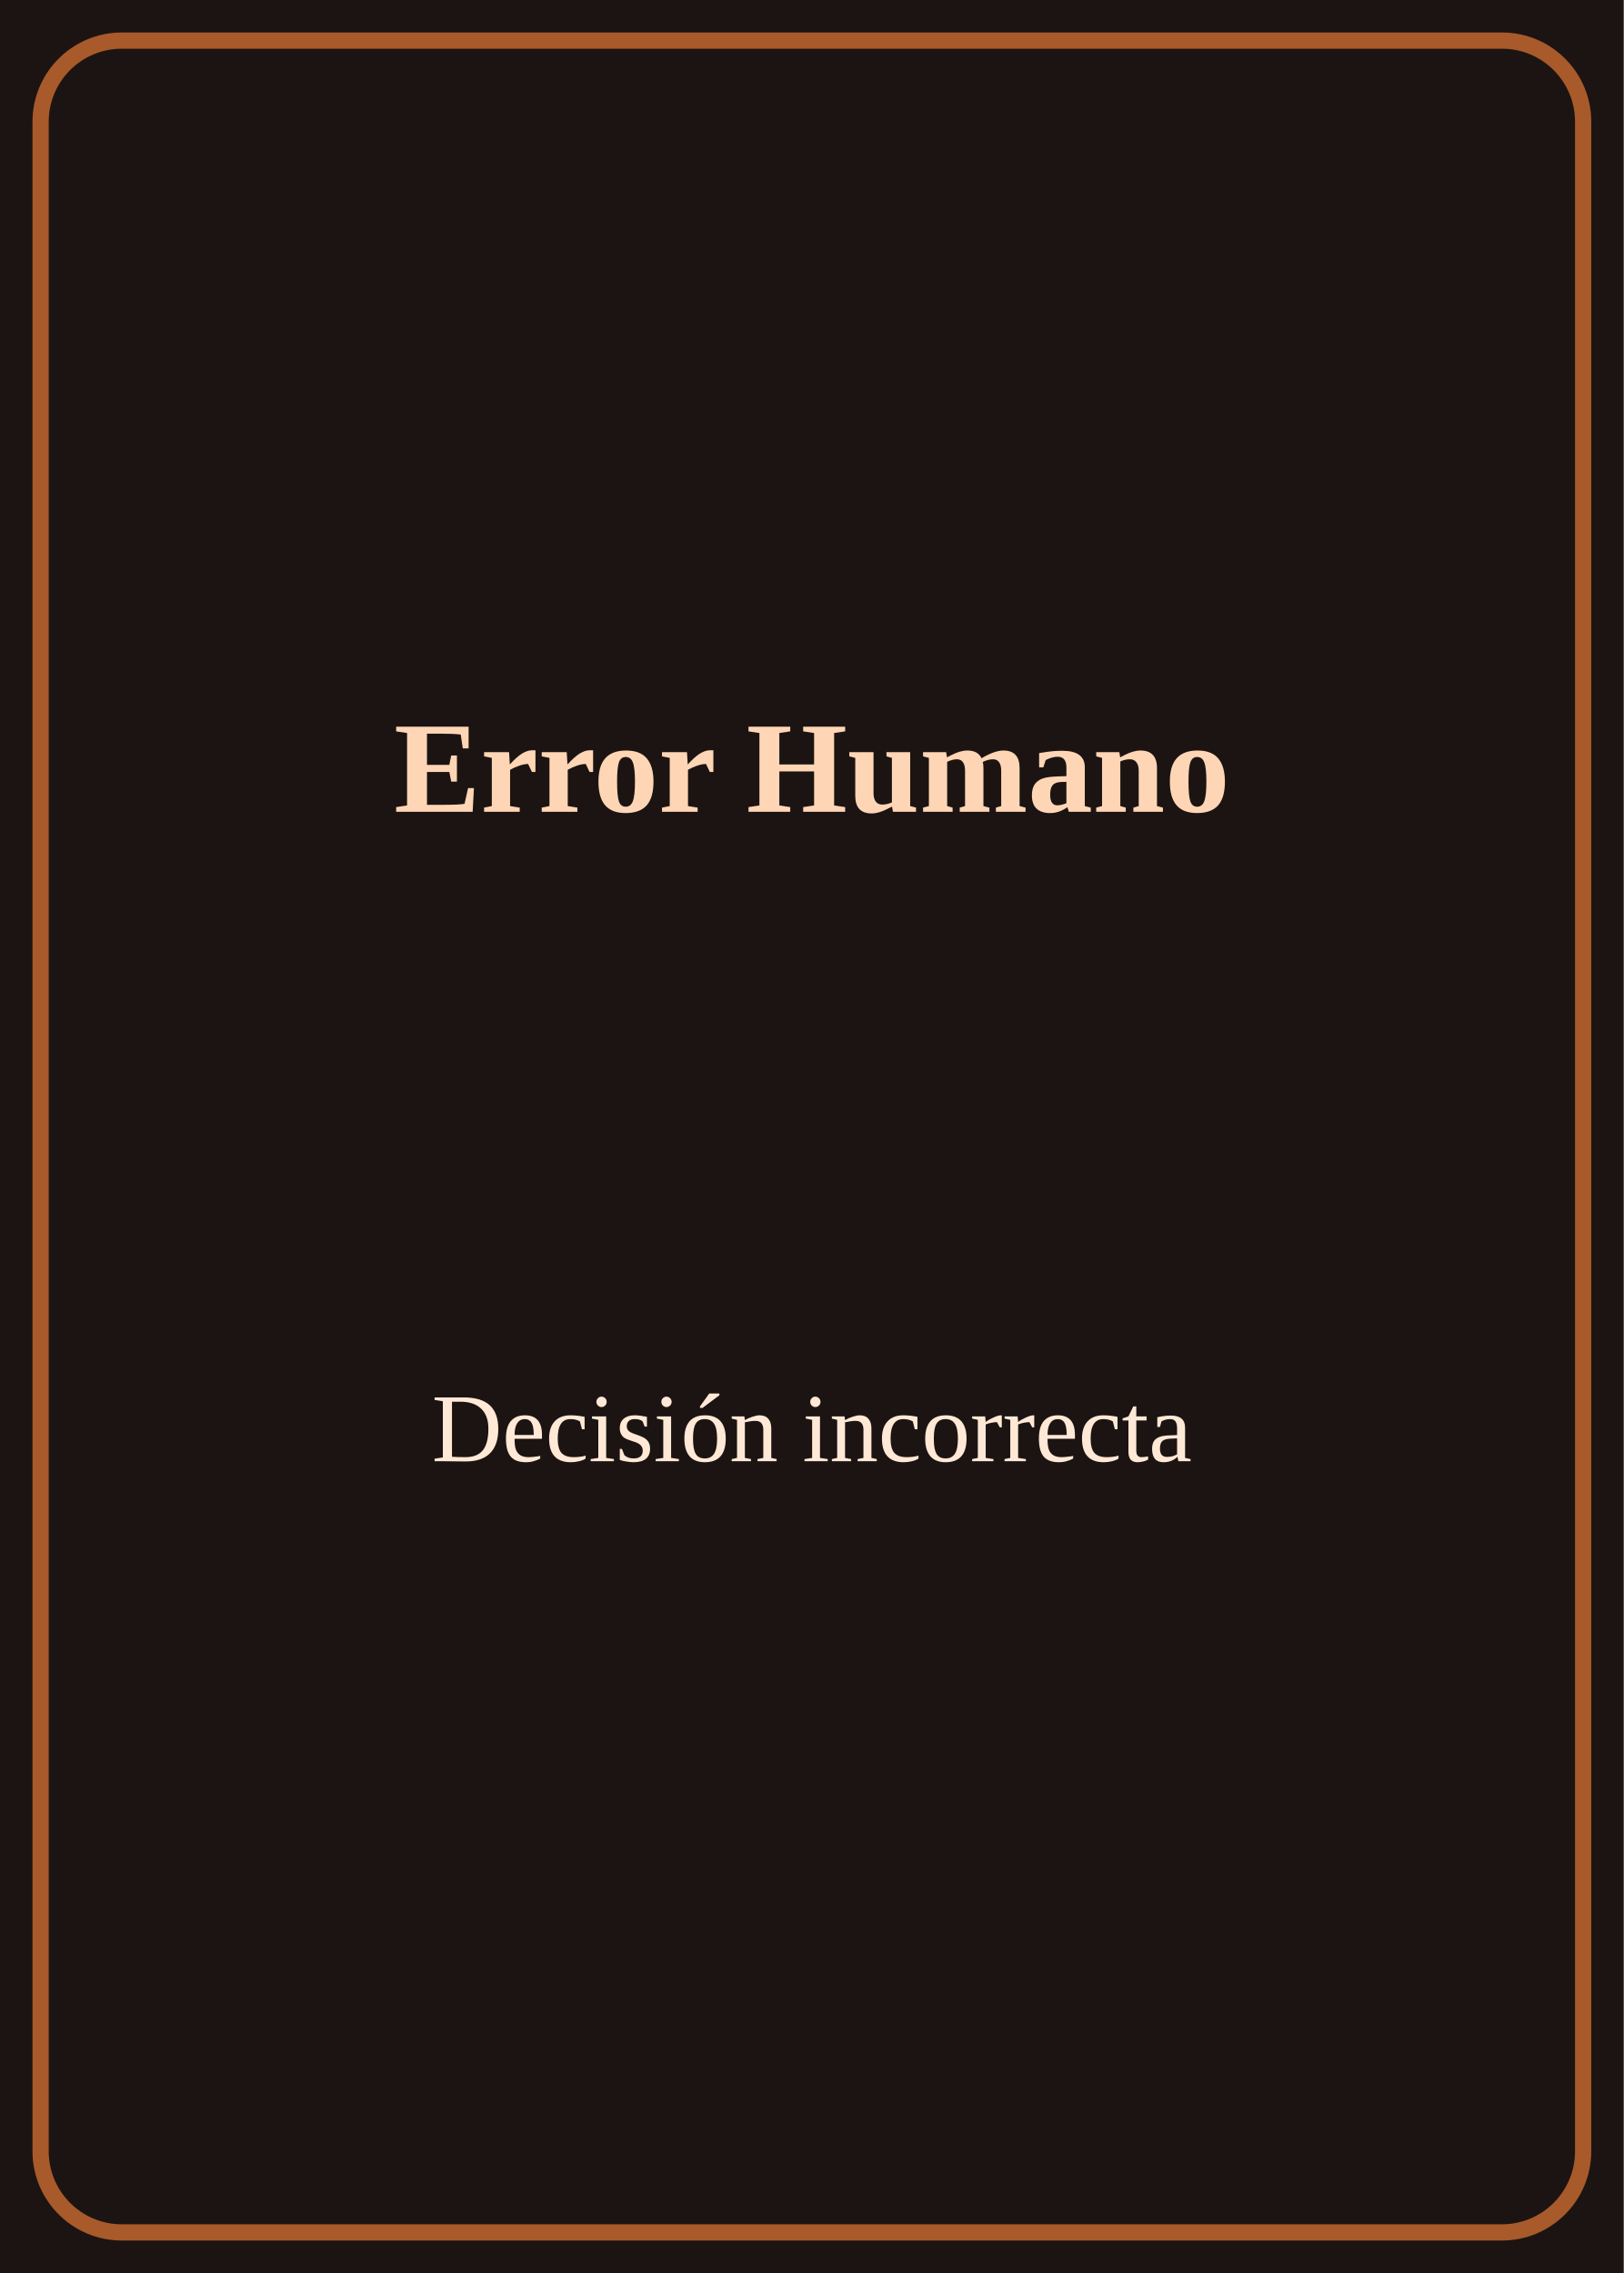
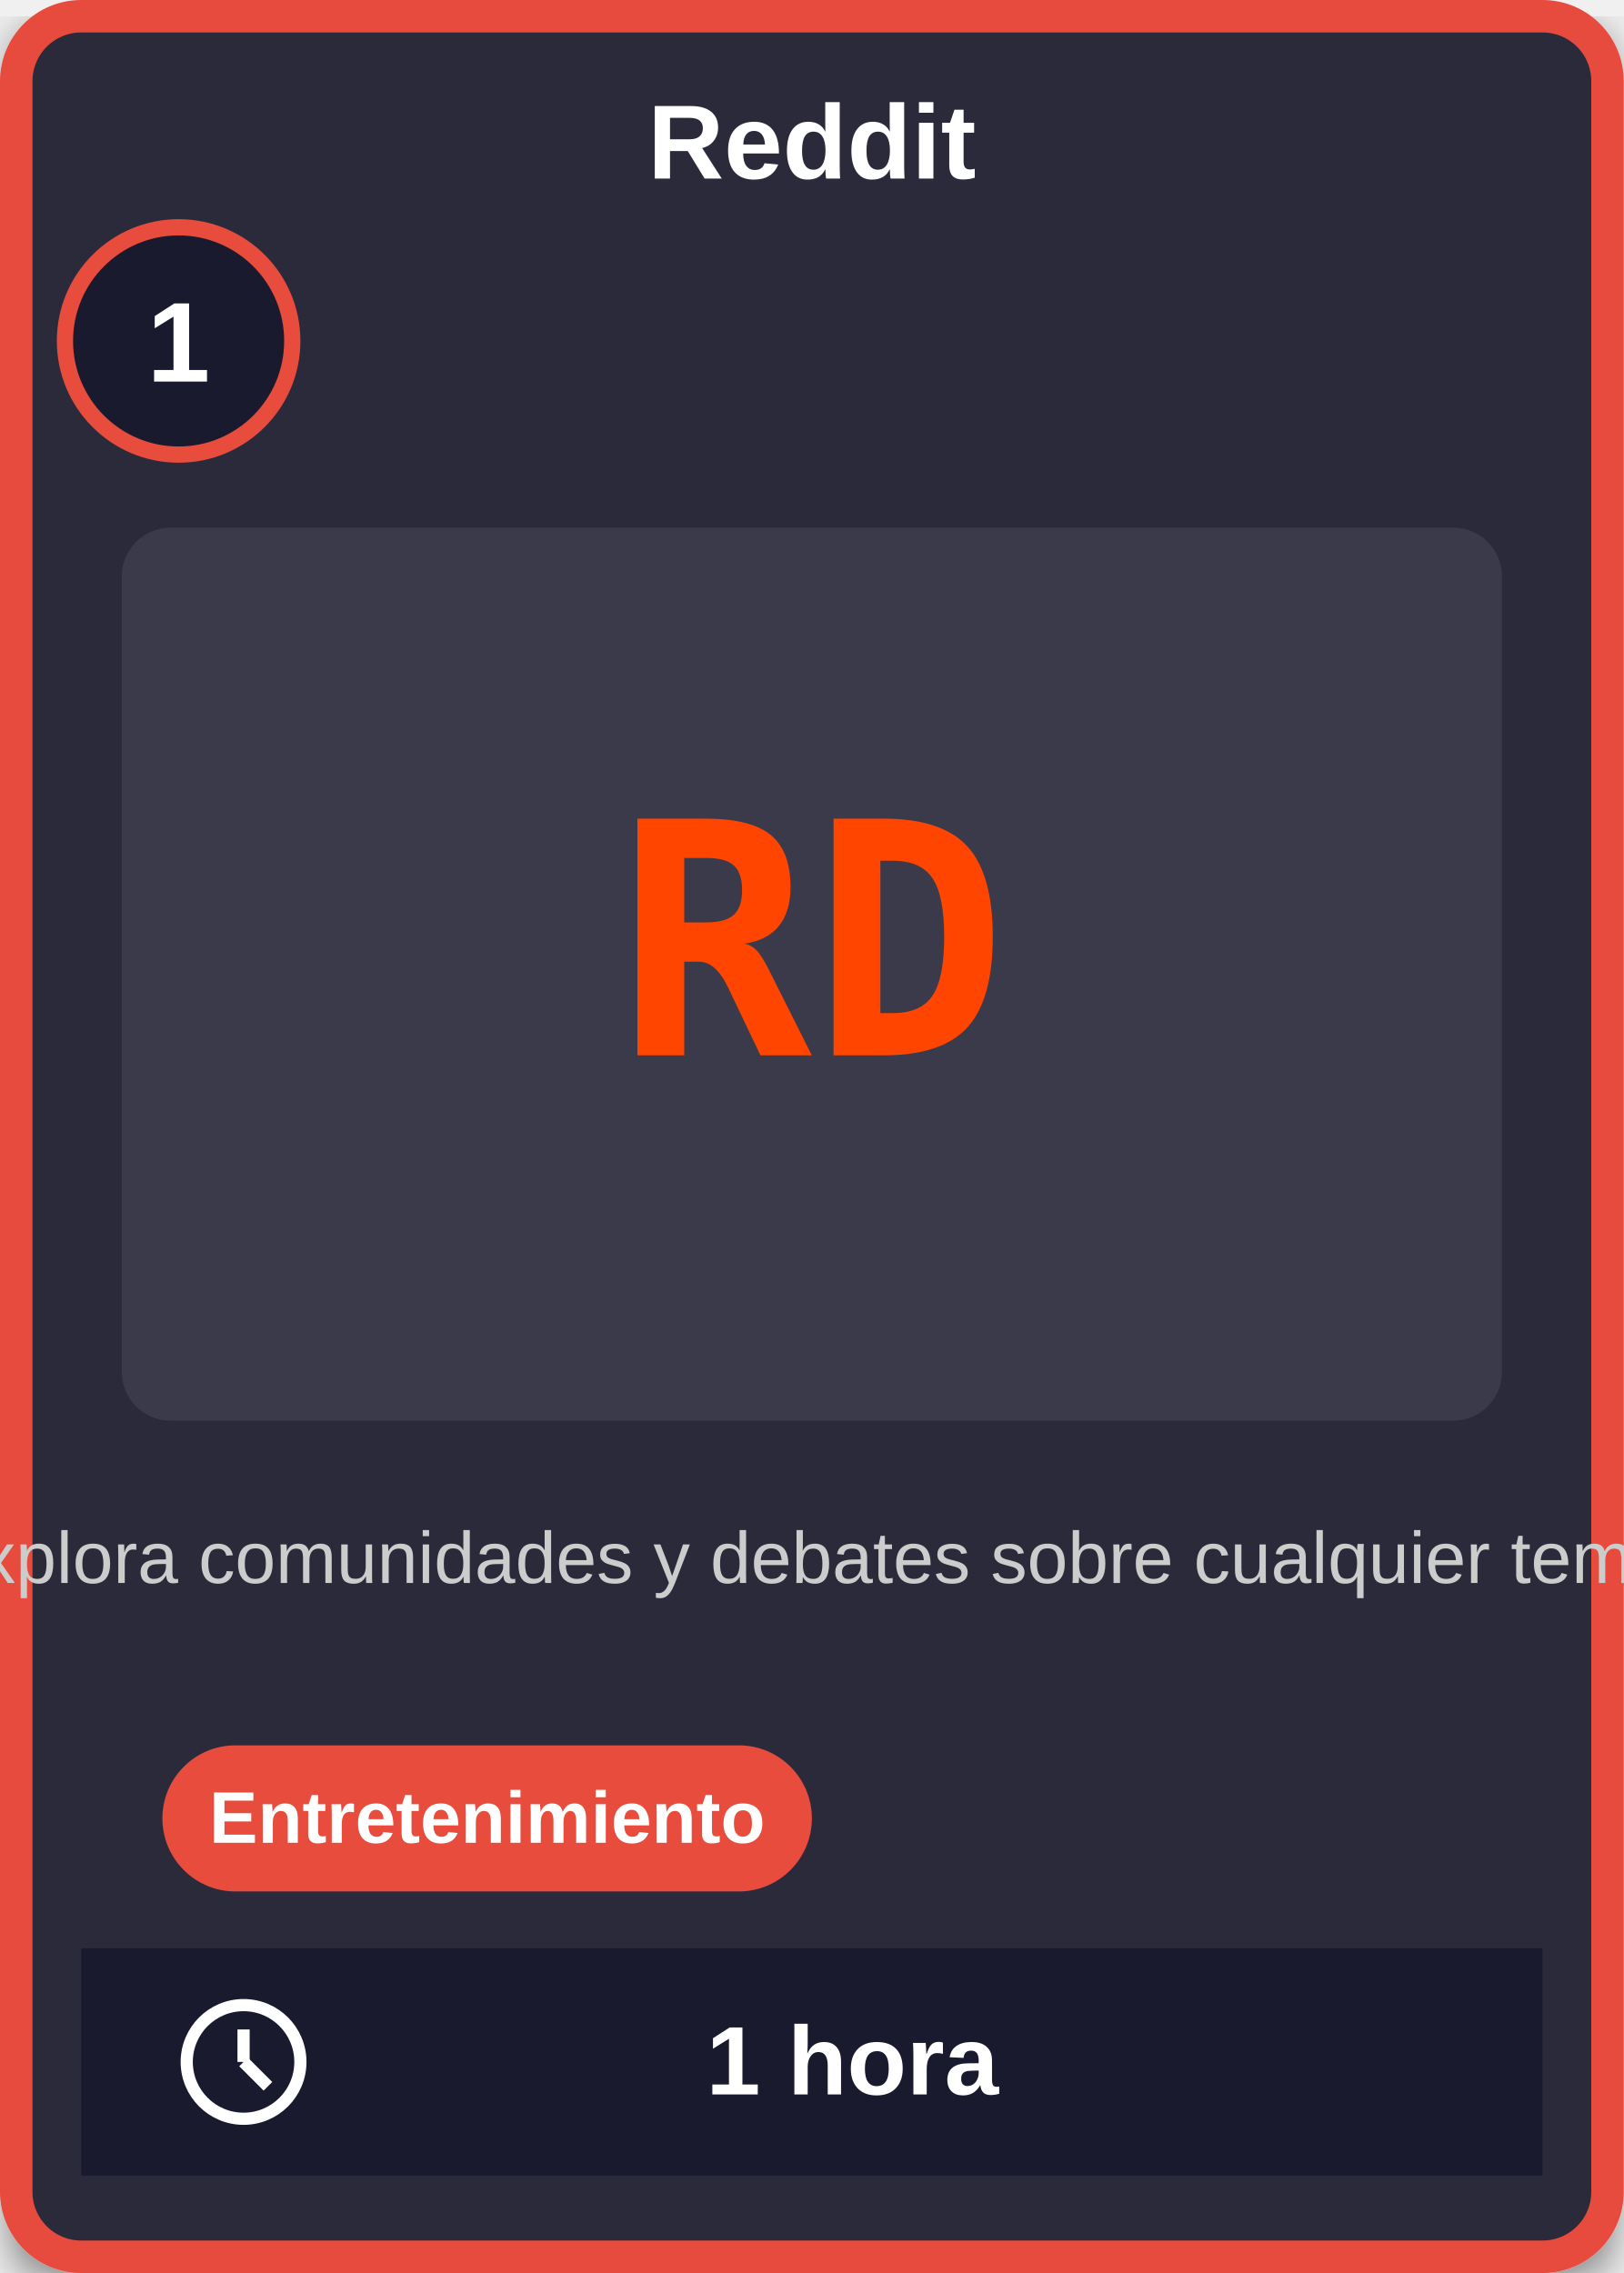
- <svg xmlns="http://www.w3.org/2000/svg" width="200" height="280">
-   <rect width="200" height="280" fill="#1c1412" />
-   <rect x="5" y="5" width="190" height="270" fill="none" stroke="#a85a2a" stroke-width="2" rx="10" />
-   <text x="100" y="100" text-anchor="middle" fill="#ffd6b5" font-size="16" font-weight="bold">Error Humano</text>
-   <text x="100" y="180" text-anchor="middle" fill="#ffe9d6" font-size="12">Decisión incorrecta</text>
+ <svg xmlns="http://www.w3.org/2000/svg" viewBox="0 0 200 280">
+   <defs>
+     <filter id="shadow4" x="-5%" y="-5%" width="110%" height="110%">
+       <feDropShadow dx="0" dy="2" stdDeviation="3" flood-color="#000" flood-opacity="0.5" />
+     </filter>
+   </defs>
+   <rect x="2" y="2" width="196" height="276" rx="8" ry="8" fill="#2a2a3a" stroke="#e74c3c" stroke-width="4" filter="url(#shadow4)" />
+   <text x="100" y="22" text-anchor="middle" fill="#ffffff" font-family="Arial, sans-serif" font-size="13" font-weight="bold">Reddit</text>
+   <circle cx="22" cy="42" r="14" fill="#1a1a2e" stroke="#e74c3c" stroke-width="2" />
+   <text x="22" y="47" text-anchor="middle" fill="#ffffff" font-family="Arial, sans-serif" font-size="14" font-weight="bold">1</text>
+   <rect x="15" y="65" width="170" height="110" rx="6" ry="6" fill="#3a3a4a" />
+   <text x="100" y="130" text-anchor="middle" fill="#ff4500" font-family="monospace, sans-serif" font-size="40" font-weight="bold">RD</text>
+   <text x="100" y="195" text-anchor="middle" fill="#cccccc" font-family="Arial, sans-serif" font-size="9">Explora comunidades y debates sobre cualquier tema.</text>
+   <rect x="20" y="215" width="80" height="18" rx="9" ry="9" fill="#e74c3c" />
+   <text x="60" y="227" text-anchor="middle" fill="#ffffff" font-family="Arial, sans-serif" font-size="9" font-weight="bold">Entretenimiento</text>
+   <rect x="10" y="240" width="180" height="28" fill="#1a1a2e" />
+   <circle cx="30" cy="254" r="7" fill="none" stroke="#ffffff" stroke-width="1.5" />
+   <line x1="30" y1="250" x2="30" y2="254" stroke="#ffffff" stroke-width="1.5" />
+   <line x1="30" y1="254" x2="33" y2="257" stroke="#ffffff" stroke-width="1.5" />
+   <text x="105" y="258" text-anchor="middle" fill="#ffffff" font-family="Arial, sans-serif" font-size="12" font-weight="bold">1 hora</text>
</svg>
